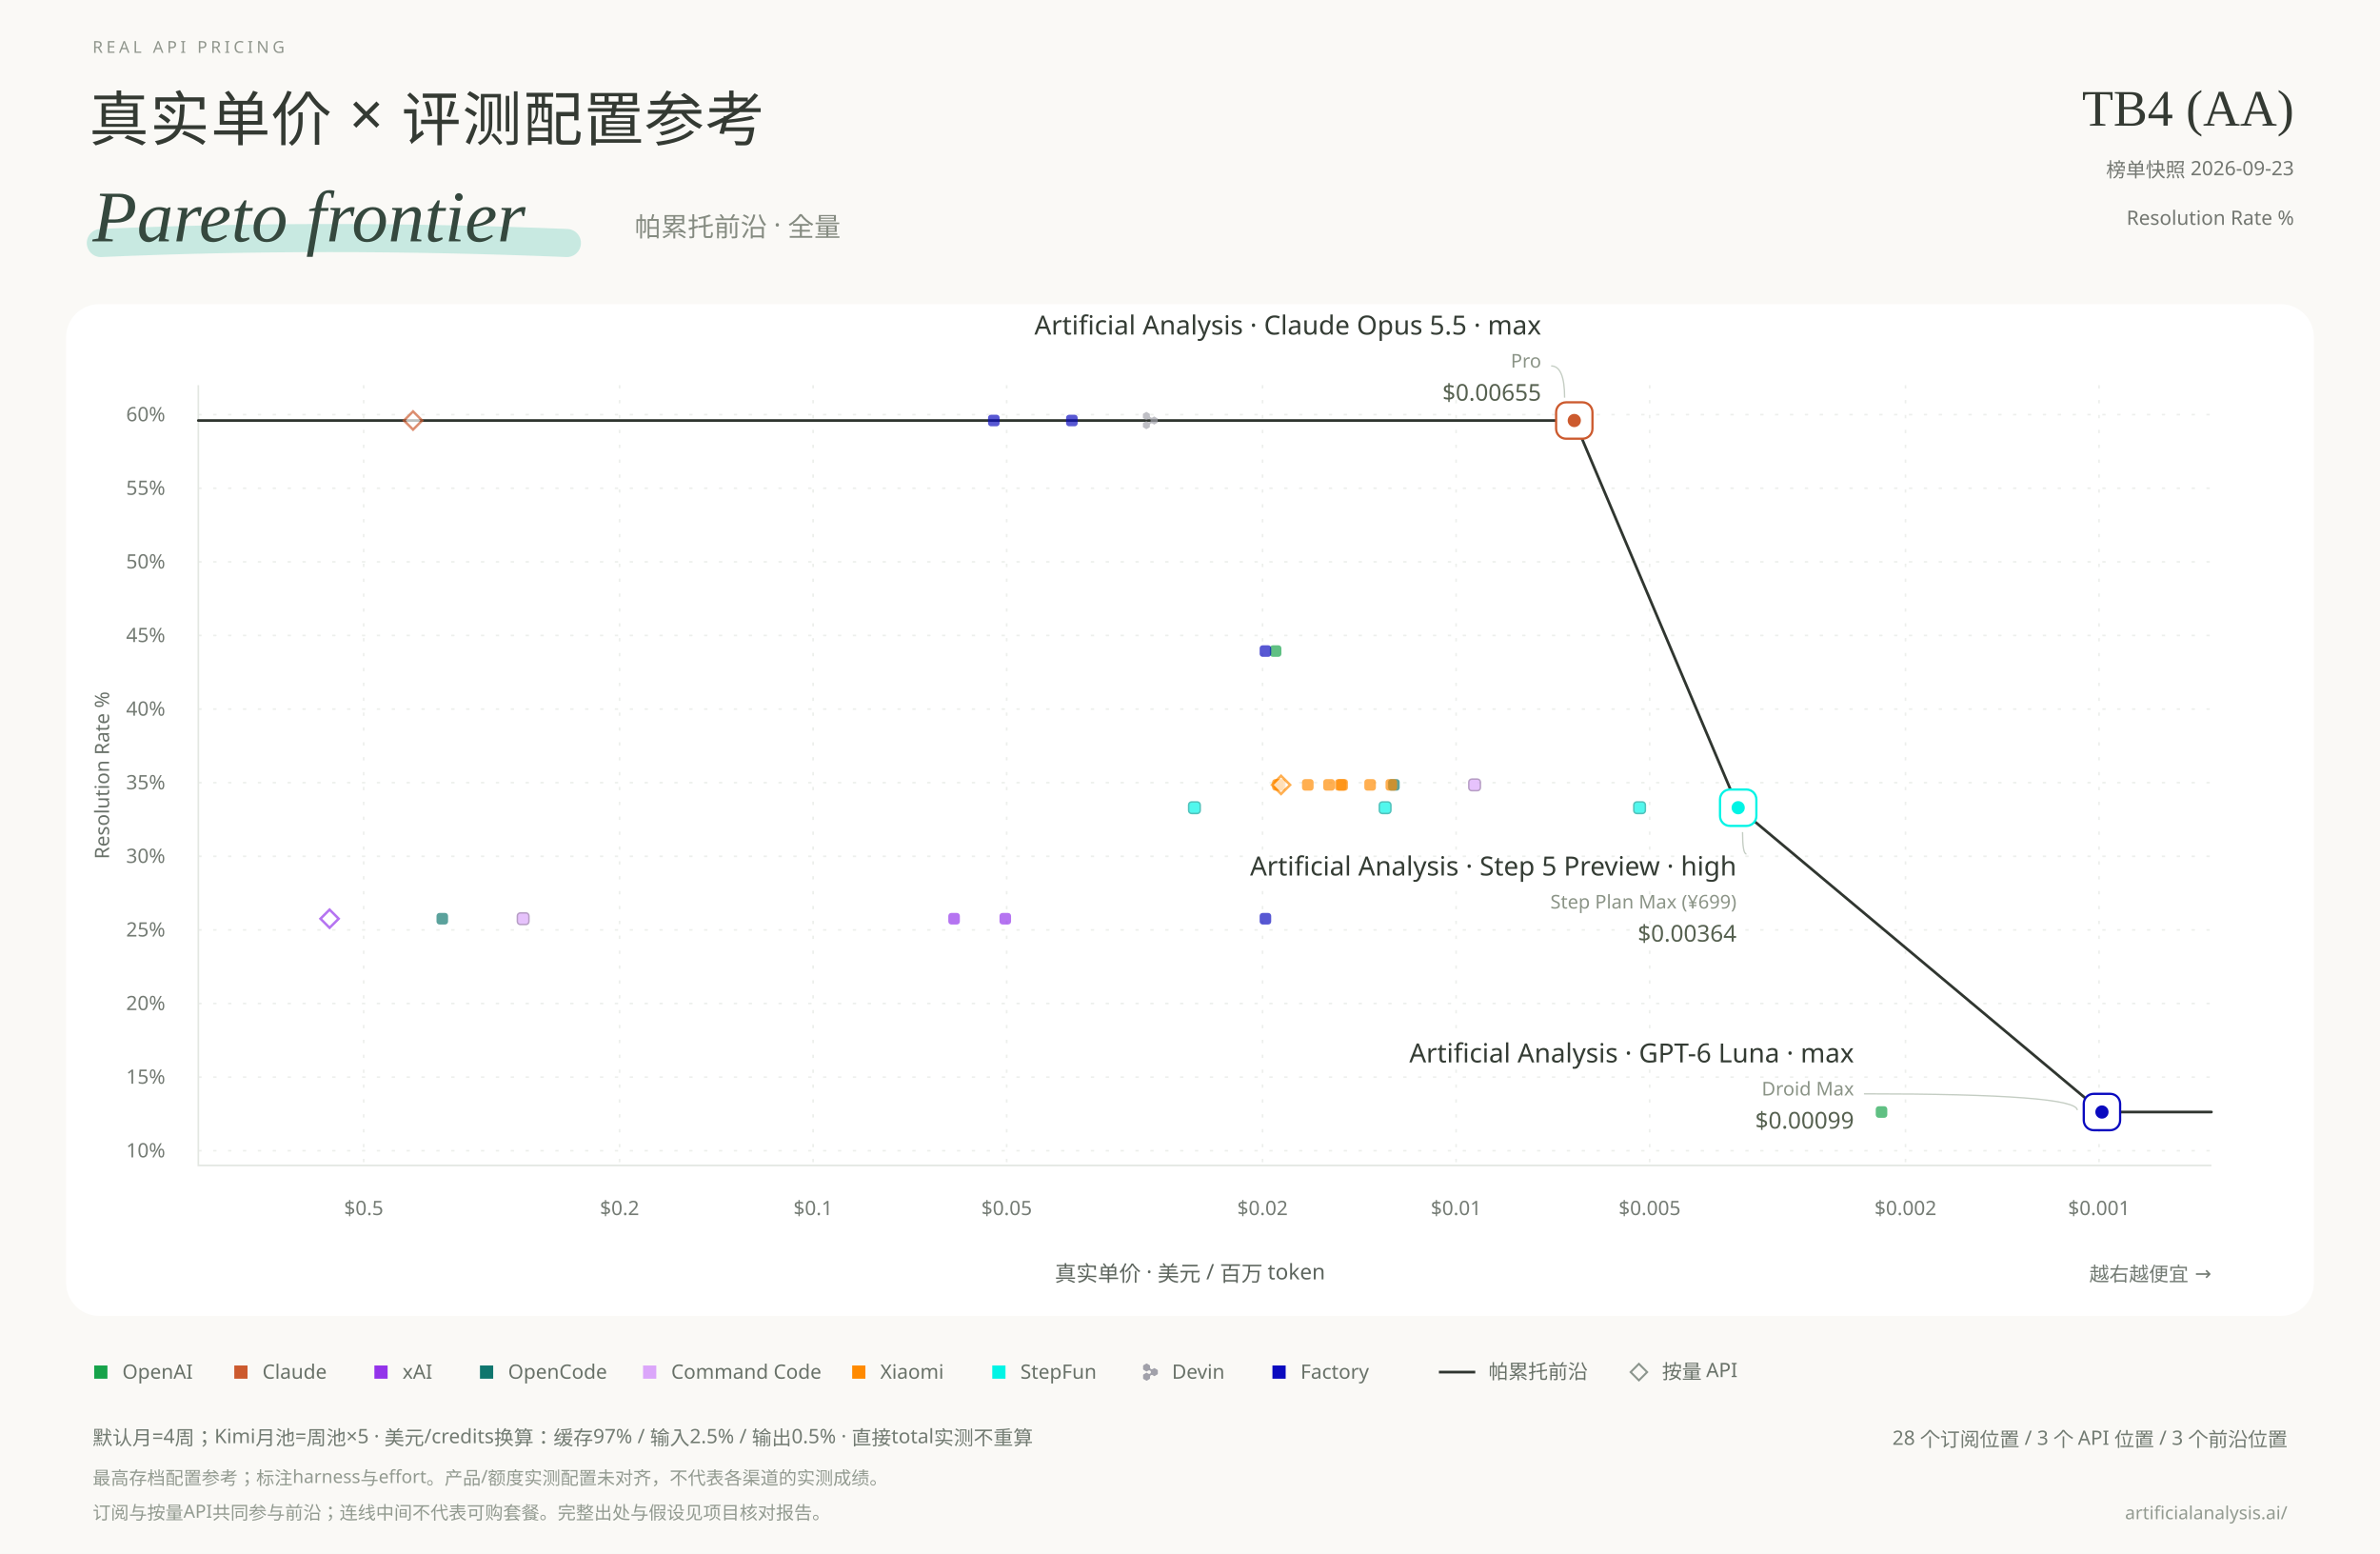
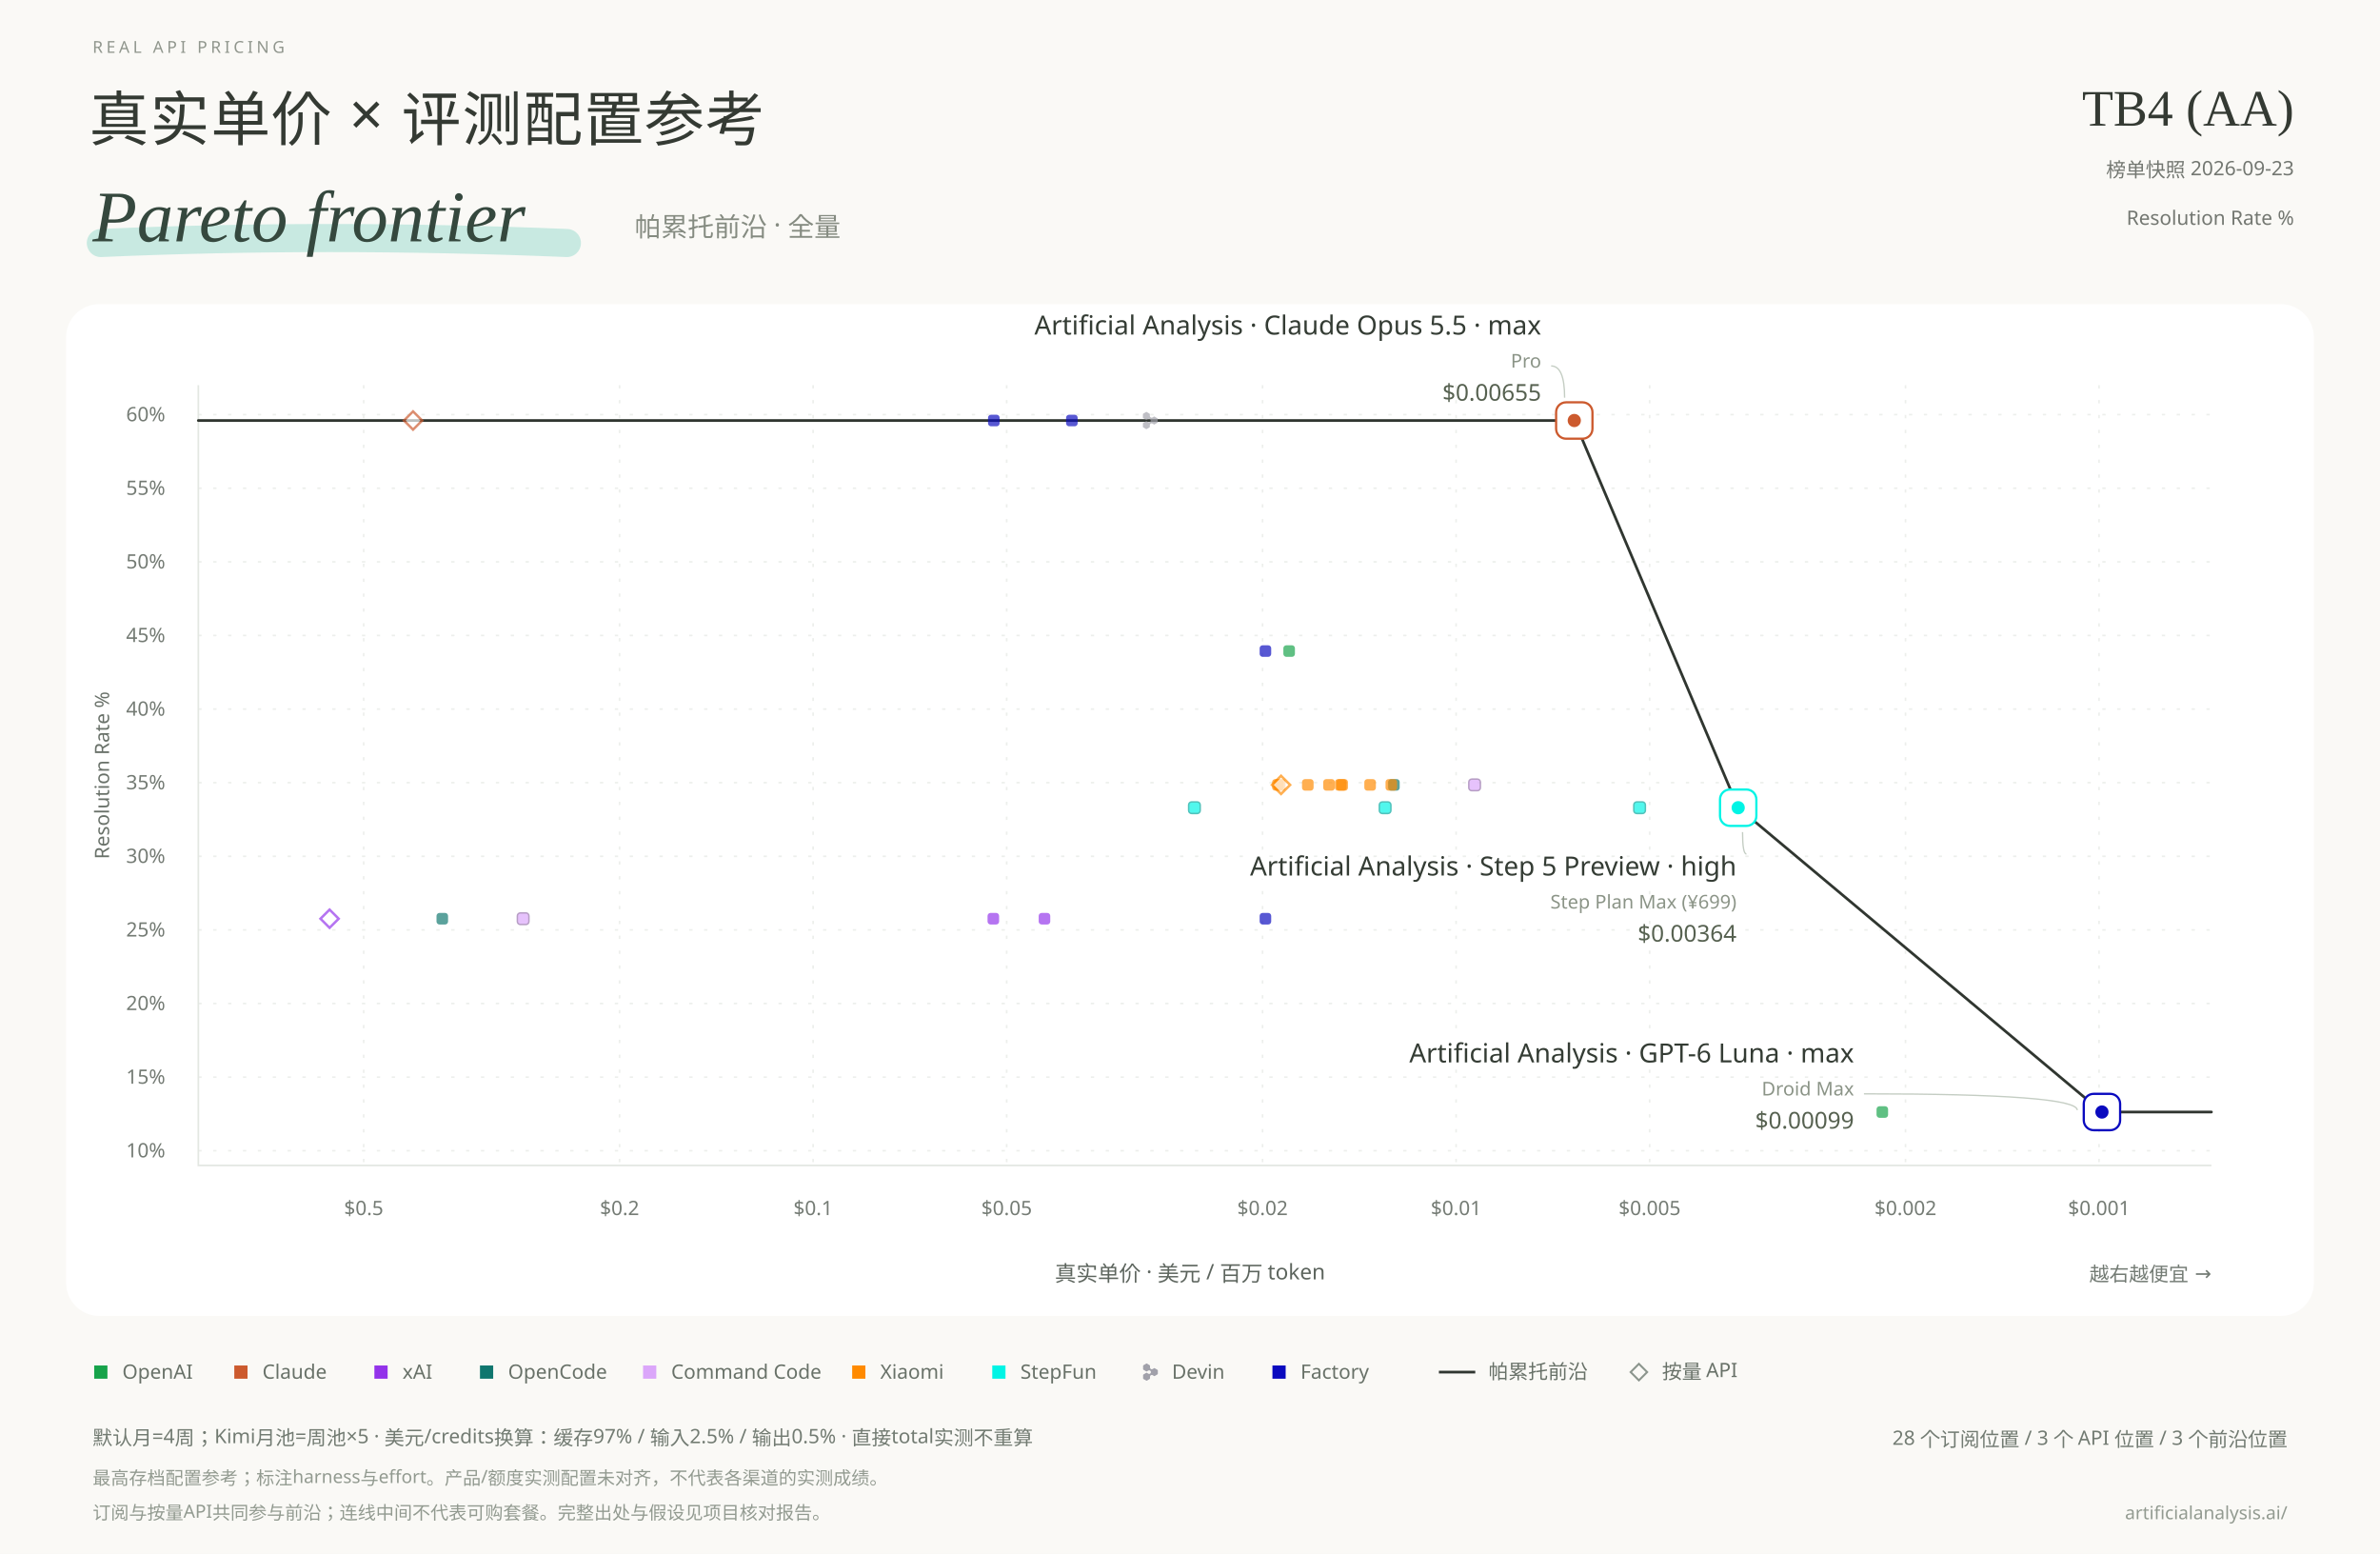
<svg xmlns="http://www.w3.org/2000/svg" width="1440" height="940" viewBox="0 0 1440 940" role="img" aria-labelledby="title desc">
  <style>text{font-family:"Microsoft YaHei","Segoe UI",sans-serif} .serif{font-family:"Times New Roman",serif} .number{font-family:"Segoe UI",sans-serif;font-variant-numeric:tabular-nums} .label-name{paint-order:stroke;stroke:#fff;stroke-width:5px;stroke-linejoin:round} .point:hover{opacity:1}</style>
  <rect width="1440" height="940" fill="#FAF9F6" />
  <text x="56.000" y="32.000" font-size="10" fill="#90968D" text-anchor="start" font-weight="400" letter-spacing="2.1">REAL API PRICING</text>
  <text x="54.000" y="85.000" font-size="36" fill="#343A33" text-anchor="start" font-weight="300" letter-spacing=".8">真实单价 × 评测配置参考</text>
  <path d="M61 147 Q197 141 343 147" stroke="#9FDDD0" stroke-width="17" stroke-linecap="round" opacity=".55" fill="none" />
  <text x="56.000" y="146.000" font-size="44" fill="#35483E" text-anchor="start" font-weight="400" class="serif" font-style="italic">Pareto frontier</text>
  <text x="384.000" y="143.000" font-size="16" fill="#858B81" text-anchor="start" font-weight="300">帕累托前沿 · 全量</text>
  <text x="1388.000" y="76.000" font-size="31" fill="#343A33" text-anchor="end" font-weight="400" class="serif">TB4 (AA)</text>
  <text x="1388.000" y="107.000" font-size="12" fill="#737771" text-anchor="end" font-weight="400">榜单快照  2026-09-23</text>
  <text x="1388.000" y="136.000" font-size="12" fill="#737771" text-anchor="end" font-weight="400">Resolution Rate %</text>
  <rect x="40" y="184" width="1360" height="612" rx="20" fill="#FFFFFF" />
  <path d="M1270.016 233V705" stroke="#E8EBE7" stroke-dasharray="2 7" opacity=".8" />
  <text x="1270.016" y="735.000" font-size="12" fill="#747B74" text-anchor="middle" font-weight="400" class="number">$0.001</text>
  <path d="M1152.909 233V705" stroke="#E8EBE7" stroke-dasharray="2 7" opacity=".8" />
  <text x="1152.909" y="735.000" font-size="12" fill="#747B74" text-anchor="middle" font-weight="400" class="number">$0.002</text>
  <path d="M998.101 233V705" stroke="#E8EBE7" stroke-dasharray="2 7" opacity=".8" />
  <text x="998.101" y="735.000" font-size="12" fill="#747B74" text-anchor="middle" font-weight="400" class="number">$0.005</text>
  <path d="M880.994 233V705" stroke="#E8EBE7" stroke-dasharray="2 7" opacity=".8" />
  <text x="880.994" y="735.000" font-size="12" fill="#747B74" text-anchor="middle" font-weight="400" class="number">$0.01</text>
  <path d="M763.886 233V705" stroke="#E8EBE7" stroke-dasharray="2 7" opacity=".8" />
  <text x="763.886" y="735.000" font-size="12" fill="#747B74" text-anchor="middle" font-weight="400" class="number">$0.02</text>
  <path d="M609.079 233V705" stroke="#E8EBE7" stroke-dasharray="2 7" opacity=".8" />
  <text x="609.079" y="735.000" font-size="12" fill="#747B74" text-anchor="middle" font-weight="400" class="number">$0.05</text>
  <path d="M491.971 233V705" stroke="#E8EBE7" stroke-dasharray="2 7" opacity=".8" />
  <text x="491.971" y="735.000" font-size="12" fill="#747B74" text-anchor="middle" font-weight="400" class="number">$0.1</text>
  <path d="M374.864 233V705" stroke="#E8EBE7" stroke-dasharray="2 7" opacity=".8" />
  <text x="374.864" y="735.000" font-size="12" fill="#747B74" text-anchor="middle" font-weight="400" class="number">$0.2</text>
  <path d="M220.056 233V705" stroke="#E8EBE7" stroke-dasharray="2 7" opacity=".8" />
  <text x="220.056" y="735.000" font-size="12" fill="#747B74" text-anchor="middle" font-weight="400" class="number">$0.5</text>
  <path d="M120 696.094H1338" stroke="#E8EBE7" stroke-dasharray="2 7" opacity=".8" />
  <text x="100.000" y="700.094" font-size="12" fill="#747B74" text-anchor="end" font-weight="400" class="number">10%</text>
  <path d="M120 651.566H1338" stroke="#E8EBE7" stroke-dasharray="2 7" opacity=".8" />
  <text x="100.000" y="655.566" font-size="12" fill="#747B74" text-anchor="end" font-weight="400" class="number">15%</text>
  <path d="M120 607.038H1338" stroke="#E8EBE7" stroke-dasharray="2 7" opacity=".8" />
  <text x="100.000" y="611.038" font-size="12" fill="#747B74" text-anchor="end" font-weight="400" class="number">20%</text>
  <path d="M120 562.509H1338" stroke="#E8EBE7" stroke-dasharray="2 7" opacity=".8" />
  <text x="100.000" y="566.509" font-size="12" fill="#747B74" text-anchor="end" font-weight="400" class="number">25%</text>
  <path d="M120 517.981H1338" stroke="#E8EBE7" stroke-dasharray="2 7" opacity=".8" />
  <text x="100.000" y="521.981" font-size="12" fill="#747B74" text-anchor="end" font-weight="400" class="number">30%</text>
  <path d="M120 473.453H1338" stroke="#E8EBE7" stroke-dasharray="2 7" opacity=".8" />
  <text x="100.000" y="477.453" font-size="12" fill="#747B74" text-anchor="end" font-weight="400" class="number">35%</text>
  <path d="M120 428.925H1338" stroke="#E8EBE7" stroke-dasharray="2 7" opacity=".8" />
  <text x="100.000" y="432.925" font-size="12" fill="#747B74" text-anchor="end" font-weight="400" class="number">40%</text>
  <path d="M120 384.396H1338" stroke="#E8EBE7" stroke-dasharray="2 7" opacity=".8" />
  <text x="100.000" y="388.396" font-size="12" fill="#747B74" text-anchor="end" font-weight="400" class="number">45%</text>
  <path d="M120 339.868H1338" stroke="#E8EBE7" stroke-dasharray="2 7" opacity=".8" />
  <text x="100.000" y="343.868" font-size="12" fill="#747B74" text-anchor="end" font-weight="400" class="number">50%</text>
  <path d="M120 295.340H1338" stroke="#E8EBE7" stroke-dasharray="2 7" opacity=".8" />
  <text x="100.000" y="299.340" font-size="12" fill="#747B74" text-anchor="end" font-weight="400" class="number">55%</text>
  <path d="M120 250.811H1338" stroke="#E8EBE7" stroke-dasharray="2 7" opacity=".8" />
  <text x="100.000" y="254.811" font-size="12" fill="#747B74" text-anchor="end" font-weight="400" class="number">60%</text>
  <path d="M120 233V705H1338" fill="none" stroke="#E3E7E2" />
  <text x="66.000" y="469.000" font-size="12" fill="#697169" text-anchor="middle" font-weight="400" transform="rotate(-90 66 469.0)">Resolution Rate %</text>
  <text x="720.000" y="775.000" font-size="13" fill="#5D655E" text-anchor="middle" font-weight="400">真实单价 · 美元 / 百万 token</text>
  <text x="1338.000" y="775.000" font-size="12" fill="#737B74" text-anchor="end" font-weight="400">越右越便宜 →</text>
  <path id="frontier" d="M120.000,254.374 L952.511,254.374 L1051.674,488.592 L1271.764,672.672 L1338.000,672.672" fill="none" stroke="#303630" stroke-width="1.65" stroke-linecap="round" stroke-linejoin="round" />
-   <g class="point" data-billing="subscription" data-frontier="false" data-price="0.019083969" data-score="43.94" data-x="771.807" data-y="393.836" transform="translate(771.807 393.836)">
+   <g class="point" data-billing="subscription" data-frontier="false" data-price="0.018181818" data-score="43.94" data-x="779.989" data-y="393.836" transform="translate(779.989 393.836)">
    <rect x="-3.5" y="-3.5" width="7" height="7" rx="1.8" fill="#16A34A" opacity=".68" />
  </g>
-   <g class="point" data-billing="subscription" data-frontier="false" data-price="0.0021793614" data-score="12.63" data-x="1138.399" data-y="672.672" transform="translate(1138.399 672.672)">
+   <g class="point" data-billing="subscription" data-frontier="false" data-price="0.0021732044" data-score="12.63" data-x="1138.877" data-y="672.672" transform="translate(1138.877 672.672)">
    <rect x="-3.5" y="-3.5" width="7" height="7" rx="1.8" fill="#16A34A" opacity=".68" />
  </g>
  <g class="point" data-billing="subscription" data-frontier="false" data-price="0.029895366" data-score="59.6" data-x="695.973" data-y="254.374" transform="translate(695.973 254.374)">
    <path transform="translate(-4.46 -5.23) scale(0.091)" d="M0 38.652V14.835C7.06768e-06 13.788 0.546 12.821 1.431 12.298L21.581 0.393C22.467 -0.131 23.558 -0.131 24.444 0.393L44.594 12.298C45.48 12.821 46.025 13.788 46.025 14.835V26.998C46.114 31.04 48.201 34.938 51.872 37.108C55.544 39.277 59.886 39.178 63.351 37.235L73.644 31.153C74.53 30.63 75.621 30.63 76.507 31.153L96.657 43.058C97.543 43.582 98.088 44.549 98.088 45.596V69.406C98.088 70.453 97.543 71.42 96.657 71.943L76.507 83.849C75.621 84.372 74.53 84.372 73.644 83.849L63.434 77.816C59.956 75.828 55.574 75.71 51.873 77.896C48.202 80.065 46.115 83.963 46.026 88.005V100.165C46.026 101.212 45.48 102.179 44.595 102.702L24.445 114.607C23.559 115.131 22.468 115.131 21.582 114.607L1.432 102.702C0.547 102.179 0.001 101.212 0.001 100.165V76.355C0.001 75.308 0.547 74.341 1.432 73.817L21.582 61.912C22.468 61.389 23.559 61.389 24.445 61.912L34.762 68.008C38.222 69.937 42.553 70.031 46.215 67.867C49.916 65.68 52.006 61.737 52.063 57.66C51.975 53.619 49.887 49.303 46.216 47.133C42.545 44.964 38.202 45.063 34.737 47.006L24.397 53.15C23.507 53.679 22.409 53.678 21.52 53.149L1.423 41.184C0.542 40.66 -7.06754e-06 39.695 0 38.652Z" fill="#A1A1AA" opacity="0.68" />
  </g>
  <g class="point" data-billing="subscription" data-frontier="false" data-price="0.039588282" data-score="59.6" data-x="648.527" data-y="254.374" transform="translate(648.527 254.374)">
    <rect x="-3.5" y="-3.5" width="7" height="7" rx="1.8" fill="#0A0ABF" opacity=".68" />
  </g>
  <g class="point" data-billing="subscription" data-frontier="false" data-price="0.052356021" data-score="59.6" data-x="601.299" data-y="254.374" transform="translate(601.299 254.374)">
    <rect x="-3.5" y="-3.5" width="7" height="7" rx="1.8" fill="#0A0ABF" opacity=".68" />
  </g>
  <g class="point" data-billing="subscription" data-frontier="false" data-price="0.0066291018" data-score="59.6" data-x="950.452" data-y="254.374" transform="translate(950.452 254.374)">
    <rect x="-3.5" y="-3.5" width="7" height="7" rx="1.8" fill="#CC5A2E" opacity=".68" />
  </g>
  <g class="point" data-billing="subscription" data-frontier="true" data-price="0.0065487885" data-score="59.6" data-x="952.511" data-y="254.374" transform="translate(952.511 254.374)">
    <rect x="-11" y="-11" width="22" height="22" rx="6" fill="#FFF" stroke="#CC5A2E" stroke-width="1.35" />
    <circle r="4" fill="#CC5A2E" />
  </g>
-   <g class="point" data-billing="subscription" data-frontier="false" data-price="0.060362173" data-score="25.76" data-x="577.259" data-y="555.741" transform="translate(577.259 555.741)">
+   <g class="point" data-billing="subscription" data-frontier="false" data-price="0.052447552" data-score="25.76" data-x="601.004" data-y="555.741" transform="translate(601.004 555.741)">
    <rect x="-3.5" y="-3.5" width="7" height="7" rx="1.8" fill="#9333EA" opacity=".68" />
  </g>
-   <g class="point" data-billing="subscription" data-frontier="false" data-price="0.050251256" data-score="25.76" data-x="608.232" data-y="555.741" transform="translate(608.232 555.741)">
+   <g class="point" data-billing="subscription" data-frontier="false" data-price="0.043668122" data-score="25.76" data-x="631.955" data-y="555.741" transform="translate(631.955 555.741)">
    <rect x="-3.5" y="-3.5" width="7" height="7" rx="1.8" fill="#9333EA" opacity=".68" />
  </g>
  <g class="point" data-billing="subscription" data-frontier="false" data-price="0.37735849" data-score="25.76" data-x="267.601" data-y="555.741" transform="translate(267.601 555.741)">
    <rect x="-3.5" y="-3.5" width="7" height="7" rx="1.8" fill="#0F766E" opacity=".68" />
  </g>
  <g class="point" data-billing="subscription" data-frontier="false" data-price="0.012493753" data-score="34.85" data-x="843.378" data-y="474.789" transform="translate(843.378 474.789)">
    <rect x="-3.5" y="-3.5" width="7" height="7" rx="1.8" fill="#0F766E" opacity=".68" />
  </g>
  <g class="point" data-billing="subscription" data-frontier="false" data-price="0.28248588" data-score="25.76" data-x="316.523" data-y="555.741" transform="translate(316.523 555.741)">
    <rect x="-3.5" y="-3.5" width="7" height="7" rx="1.8" fill="#DBA6FA" opacity=".68" stroke="#9571AA" stroke-width=".9" />
  </g>
  <g class="point" data-billing="subscription" data-frontier="false" data-price="0.0093589144" data-score="34.85" data-x="892.188" data-y="474.789" transform="translate(892.188 474.789)">
    <rect x="-3.5" y="-3.5" width="7" height="7" rx="1.8" fill="#DBA6FA" opacity=".68" stroke="#9571AA" stroke-width=".9" />
  </g>
  <g class="point" data-billing="subscription" data-frontier="false" data-price="0.025524451" data-score="33.3" data-x="722.678" data-y="488.592" transform="translate(722.678 488.592)">
    <rect x="-3.5" y="-3.5" width="7" height="7" rx="1.8" fill="#00F4E5" opacity=".68" stroke="#00A69C" stroke-width=".9" />
  </g>
  <g class="point" data-billing="subscription" data-frontier="false" data-price="0.012893591" data-score="33.3" data-x="838.056" data-y="488.592" transform="translate(838.056 488.592)">
    <rect x="-3.5" y="-3.5" width="7" height="7" rx="1.8" fill="#00F4E5" opacity=".68" stroke="#00A69C" stroke-width=".9" />
  </g>
  <g class="point" data-billing="subscription" data-frontier="false" data-price="0.0051833009" data-score="33.3" data-x="992.018" data-y="488.592" transform="translate(992.018 488.592)">
    <rect x="-3.5" y="-3.5" width="7" height="7" rx="1.8" fill="#00F4E5" opacity=".68" stroke="#00A69C" stroke-width=".9" />
  </g>
  <g class="point" data-billing="subscription" data-frontier="true" data-price="0.0036413211" data-score="33.3" data-x="1051.674" data-y="488.592" transform="translate(1051.674 488.592)">
    <rect x="-11" y="-11" width="22" height="22" rx="6" fill="#FFF" stroke="#00F4E5" stroke-width="1.35" />
    <circle r="4" fill="#00F4E5" />
  </g>
  <g class="point" data-billing="subscription" data-frontier="false" data-price="0.018927445" data-score="34.85" data-x="773.199" data-y="474.789" transform="translate(773.199 474.789)">
    <rect x="-3.5" y="-3.5" width="7" height="7" rx="1.8" fill="#FF8A00" opacity=".68" />
  </g>
  <g class="point" data-billing="subscription" data-frontier="false" data-price="0.01511335" data-score="34.85" data-x="811.218" data-y="474.789" transform="translate(811.218 474.789)">
    <rect x="-3.5" y="-3.5" width="7" height="7" rx="1.8" fill="#FF8A00" opacity=".68" />
  </g>
  <g class="point" data-billing="subscription" data-frontier="false" data-price="0.01880141" data-score="34.85" data-x="774.327" data-y="474.789" transform="translate(774.327 474.789)">
    <rect x="-3.5" y="-3.5" width="7" height="7" rx="1.8" fill="#FF8A00" opacity=".68" />
  </g>
  <g class="point" data-billing="subscription" data-frontier="false" data-price="0.015037594" data-score="34.85" data-x="812.067" data-y="474.789" transform="translate(812.067 474.789)">
    <rect x="-3.5" y="-3.5" width="7" height="7" rx="1.8" fill="#FF8A00" opacity=".68" />
  </g>
  <g class="point" data-billing="subscription" data-frontier="false" data-price="0.017006803" data-score="34.85" data-x="791.276" data-y="474.789" transform="translate(791.276 474.789)">
    <rect x="-3.5" y="-3.5" width="7" height="7" rx="1.8" fill="#FF8A00" opacity=".68" />
  </g>
  <g class="point" data-billing="subscription" data-frontier="false" data-price="0.013605442" data-score="34.85" data-x="828.976" data-y="474.789" transform="translate(828.976 474.789)">
    <rect x="-3.5" y="-3.5" width="7" height="7" rx="1.8" fill="#FF8A00" opacity=".68" />
  </g>
  <g class="point" data-billing="subscription" data-frontier="false" data-price="0.015762926" data-score="34.85" data-x="804.109" data-y="474.789" transform="translate(804.109 474.789)">
    <rect x="-3.5" y="-3.5" width="7" height="7" rx="1.8" fill="#FF8A00" opacity=".68" />
  </g>
  <g class="point" data-billing="subscription" data-frontier="false" data-price="0.01261034" data-score="34.85" data-x="841.809" data-y="474.789" transform="translate(841.809 474.789)">
    <rect x="-3.5" y="-3.5" width="7" height="7" rx="1.8" fill="#FF8A00" opacity=".68" />
  </g>
  <g class="point" data-billing="subscription" data-frontier="false" data-price="0.019794141" data-score="43.94" data-x="765.634" data-y="393.836" transform="translate(765.634 393.836)">
    <rect x="-3.5" y="-3.5" width="7" height="7" rx="1.8" fill="#0A0ABF" opacity=".68" />
  </g>
  <g class="point" data-billing="subscription" data-frontier="true" data-price="0.00098970705" data-score="12.63" data-x="1271.764" data-y="672.672" transform="translate(1271.764 672.672)">
    <rect x="-11" y="-11" width="22" height="22" rx="6" fill="#FFF" stroke="#0A0ABF" stroke-width="1.35" />
    <circle r="4" fill="#0A0ABF" />
  </g>
  <g class="point" data-billing="subscription" data-frontier="false" data-price="0.019794141" data-score="25.76" data-x="765.634" data-y="555.741" transform="translate(765.634 555.741)">
    <rect x="-3.5" y="-3.5" width="7" height="7" rx="1.8" fill="#0A0ABF" opacity=".68" />
  </g>
  <g class="point" data-billing="metered" data-frontier="false" data-price="0.565" data-score="25.76" data-x="199.407" data-y="555.741" transform="translate(199.407 555.741)">
    <path d="M0 -5.5L5.5 0 0 5.5 -5.5 0Z" fill="white" stroke="#9333EA" stroke-width="1.5" opacity=".68" />
  </g>
  <g class="point" data-billing="metered" data-frontier="false" data-price="0.018717" data-score="34.85" data-x="775.088" data-y="474.789" transform="translate(775.088 474.789)">
    <path d="M0 -5.5L5.5 0 0 5.5 -5.5 0Z" fill="white" stroke="#FF8A00" stroke-width="1.5" opacity=".68" />
  </g>
  <g class="point" data-billing="metered" data-frontier="false" data-price="0.419" data-score="59.6" data-x="249.916" data-y="254.374" transform="translate(249.916 254.374)">
    <path d="M0 -5.5L5.5 0 0 5.5 -5.5 0Z" fill="white" stroke="#CC5A2E" stroke-width="1.5" opacity=".68" />
  </g>
  <g class="front-label" data-model="claude-opus-5.5">
    <path d="M946.653,240.565Q946.653,221.374 938.511,221.374" stroke="#C4CDC3" stroke-width=".8" fill="none" />
    <text x="932.511" y="202.374" font-size="16" fill="#343C34" text-anchor="end" font-weight="400" class="label-name">Artificial Analysis · Claude Opus 5.5 · max</text>
    <text x="932.511" y="222.374" font-size="11.5" fill="#8B9487" text-anchor="end" font-weight="400">Pro</text>
    <text x="932.511" y="242.374" font-size="14" fill="#566150" text-anchor="end" font-weight="400" class="number">$0.00655</text>
  </g>
  <g class="front-label" data-model="step-5-preview">
    <path d="M1054.311,503.359Q1054.311,516.592 1056.674,516.592" stroke="#C4CDC3" stroke-width=".8" fill="none" />
    <text x="1050.674" y="529.592" font-size="16" fill="#343C34" text-anchor="end" font-weight="400" class="label-name">Artificial Analysis · Step 5 Preview · high</text>
    <text x="1050.674" y="549.592" font-size="11.5" fill="#8B9487" text-anchor="end" font-weight="400">Step Plan Max (¥699)</text>
    <text x="1050.674" y="569.592" font-size="14" fill="#566150" text-anchor="end" font-weight="400" class="number">$0.00364</text>
  </g>
  <g class="front-label" data-model="gpt-6-luna">
    <path d="M1256.808,671.530Q1256.808,661.672 1127.764,661.672" stroke="#C4CDC3" stroke-width=".8" fill="none" />
    <text x="1121.764" y="642.672" font-size="16" fill="#343C34" text-anchor="end" font-weight="400" class="label-name">Artificial Analysis · GPT-6 Luna · max</text>
    <text x="1121.764" y="662.672" font-size="11.5" fill="#8B9487" text-anchor="end" font-weight="400">Droid Max</text>
    <text x="1121.764" y="682.672" font-size="14" fill="#566150" text-anchor="end" font-weight="400" class="number">$0.00099</text>
  </g>
  <rect x="57" y="826" width="8" height="8" fill="#16A34A" />
  <text x="74.000" y="834.000" font-size="12" fill="#687168" text-anchor="start" font-weight="400">OpenAI</text>
  <rect x="141.76" y="826" width="8" height="8" fill="#CC5A2E" />
  <text x="158.760" y="834.000" font-size="12" fill="#687168" text-anchor="start" font-weight="400">Claude</text>
  <rect x="226.52" y="826" width="8" height="8" fill="#9333EA" />
  <text x="243.520" y="834.000" font-size="12" fill="#687168" text-anchor="start" font-weight="400">xAI</text>
  <rect x="290.4" y="826" width="8" height="8" fill="#0F766E" />
  <text x="307.400" y="834.000" font-size="12" fill="#687168" text-anchor="start" font-weight="400">OpenCode</text>
  <rect x="389.08" y="826" width="8" height="8" fill="#DBA6FA" />
  <text x="406.080" y="834.000" font-size="12" fill="#687168" text-anchor="start" font-weight="400">Command Code</text>
  <rect x="515.6" y="826" width="8" height="8" fill="#FF8A00" />
  <text x="532.600" y="834.000" font-size="12" fill="#687168" text-anchor="start" font-weight="400">Xiaomi</text>
  <rect x="600.36" y="826" width="8" height="8" fill="#00F4E5" />
  <text x="617.360" y="834.000" font-size="12" fill="#687168" text-anchor="start" font-weight="400">StepFun</text>
  <path transform="translate(691.62 824.77) scale(0.091)" d="M0 38.652V14.835C7.06768e-06 13.788 0.546 12.821 1.431 12.298L21.581 0.393C22.467 -0.131 23.558 -0.131 24.444 0.393L44.594 12.298C45.48 12.821 46.025 13.788 46.025 14.835V26.998C46.114 31.04 48.201 34.938 51.872 37.108C55.544 39.277 59.886 39.178 63.351 37.235L73.644 31.153C74.53 30.63 75.621 30.63 76.507 31.153L96.657 43.058C97.543 43.582 98.088 44.549 98.088 45.596V69.406C98.088 70.453 97.543 71.42 96.657 71.943L76.507 83.849C75.621 84.372 74.53 84.372 73.644 83.849L63.434 77.816C59.956 75.828 55.574 75.71 51.873 77.896C48.202 80.065 46.115 83.963 46.026 88.005V100.165C46.026 101.212 45.48 102.179 44.595 102.702L24.445 114.607C23.559 115.131 22.468 115.131 21.582 114.607L1.432 102.702C0.547 102.179 0.001 101.212 0.001 100.165V76.355C0.001 75.308 0.547 74.341 1.432 73.817L21.582 61.912C22.468 61.389 23.559 61.389 24.445 61.912L34.762 68.008C38.222 69.937 42.553 70.031 46.215 67.867C49.916 65.68 52.006 61.737 52.063 57.66C51.975 53.619 49.887 49.303 46.216 47.133C42.545 44.964 38.202 45.063 34.737 47.006L24.397 53.15C23.507 53.679 22.409 53.678 21.52 53.149L1.423 41.184C0.542 40.66 -7.06754e-06 39.695 0 38.652Z" fill="#A1A1AA" opacity="1.0" />
  <text x="709.080" y="834.000" font-size="12" fill="#687168" text-anchor="start" font-weight="400">Devin</text>
  <rect x="769.88" y="826" width="8" height="8" fill="#0A0ABF" />
  <text x="786.880" y="834.000" font-size="12" fill="#687168" text-anchor="start" font-weight="400">Factory</text>
  <path d="M870.6 830h22" stroke="#303630" stroke-width="1.65" />
  <text x="900.600" y="834.000" font-size="12" fill="#687168" text-anchor="start" font-weight="400">帕累托前沿</text>
  <path d="M991.6 825l5 5-5 5-5-5Z" fill="none" stroke="#8B958D" stroke-width="1.2" />
  <text x="1005.600" y="834.000" font-size="12" fill="#687168" text-anchor="start" font-weight="400">按量 API</text>
  <text x="56.000" y="874.000" font-size="12" fill="#727B72" text-anchor="start" font-weight="400">默认月=4周；Kimi月池=周池×5 · 美元/credits换算：缓存97% / 输入2.5% / 输出0.5% · 直接total实测不重算</text>
  <text x="1384.000" y="874.000" font-size="12" fill="#727B72" text-anchor="end" font-weight="400">28 个订阅位置 / 3 个 API 位置 / 3 个前沿位置</text>
  <text x="56.000" y="898.000" font-size="11" fill="#929A90" text-anchor="start" font-weight="400">最高存档配置参考；标注harness与effort。产品/额度实测配置未对齐，不代表各渠道的实测成绩。</text>
  <text x="56.000" y="919.000" font-size="11" fill="#929A90" text-anchor="start" font-weight="400">订阅与按量API共同参与前沿；连线中间不代表可购套餐。完整出处与假设见项目核对报告。</text>
  <text x="1384.000" y="919.000" font-size="11" fill="#929A90" text-anchor="end" font-weight="400">artificialanalysis.ai/</text>
</svg>
